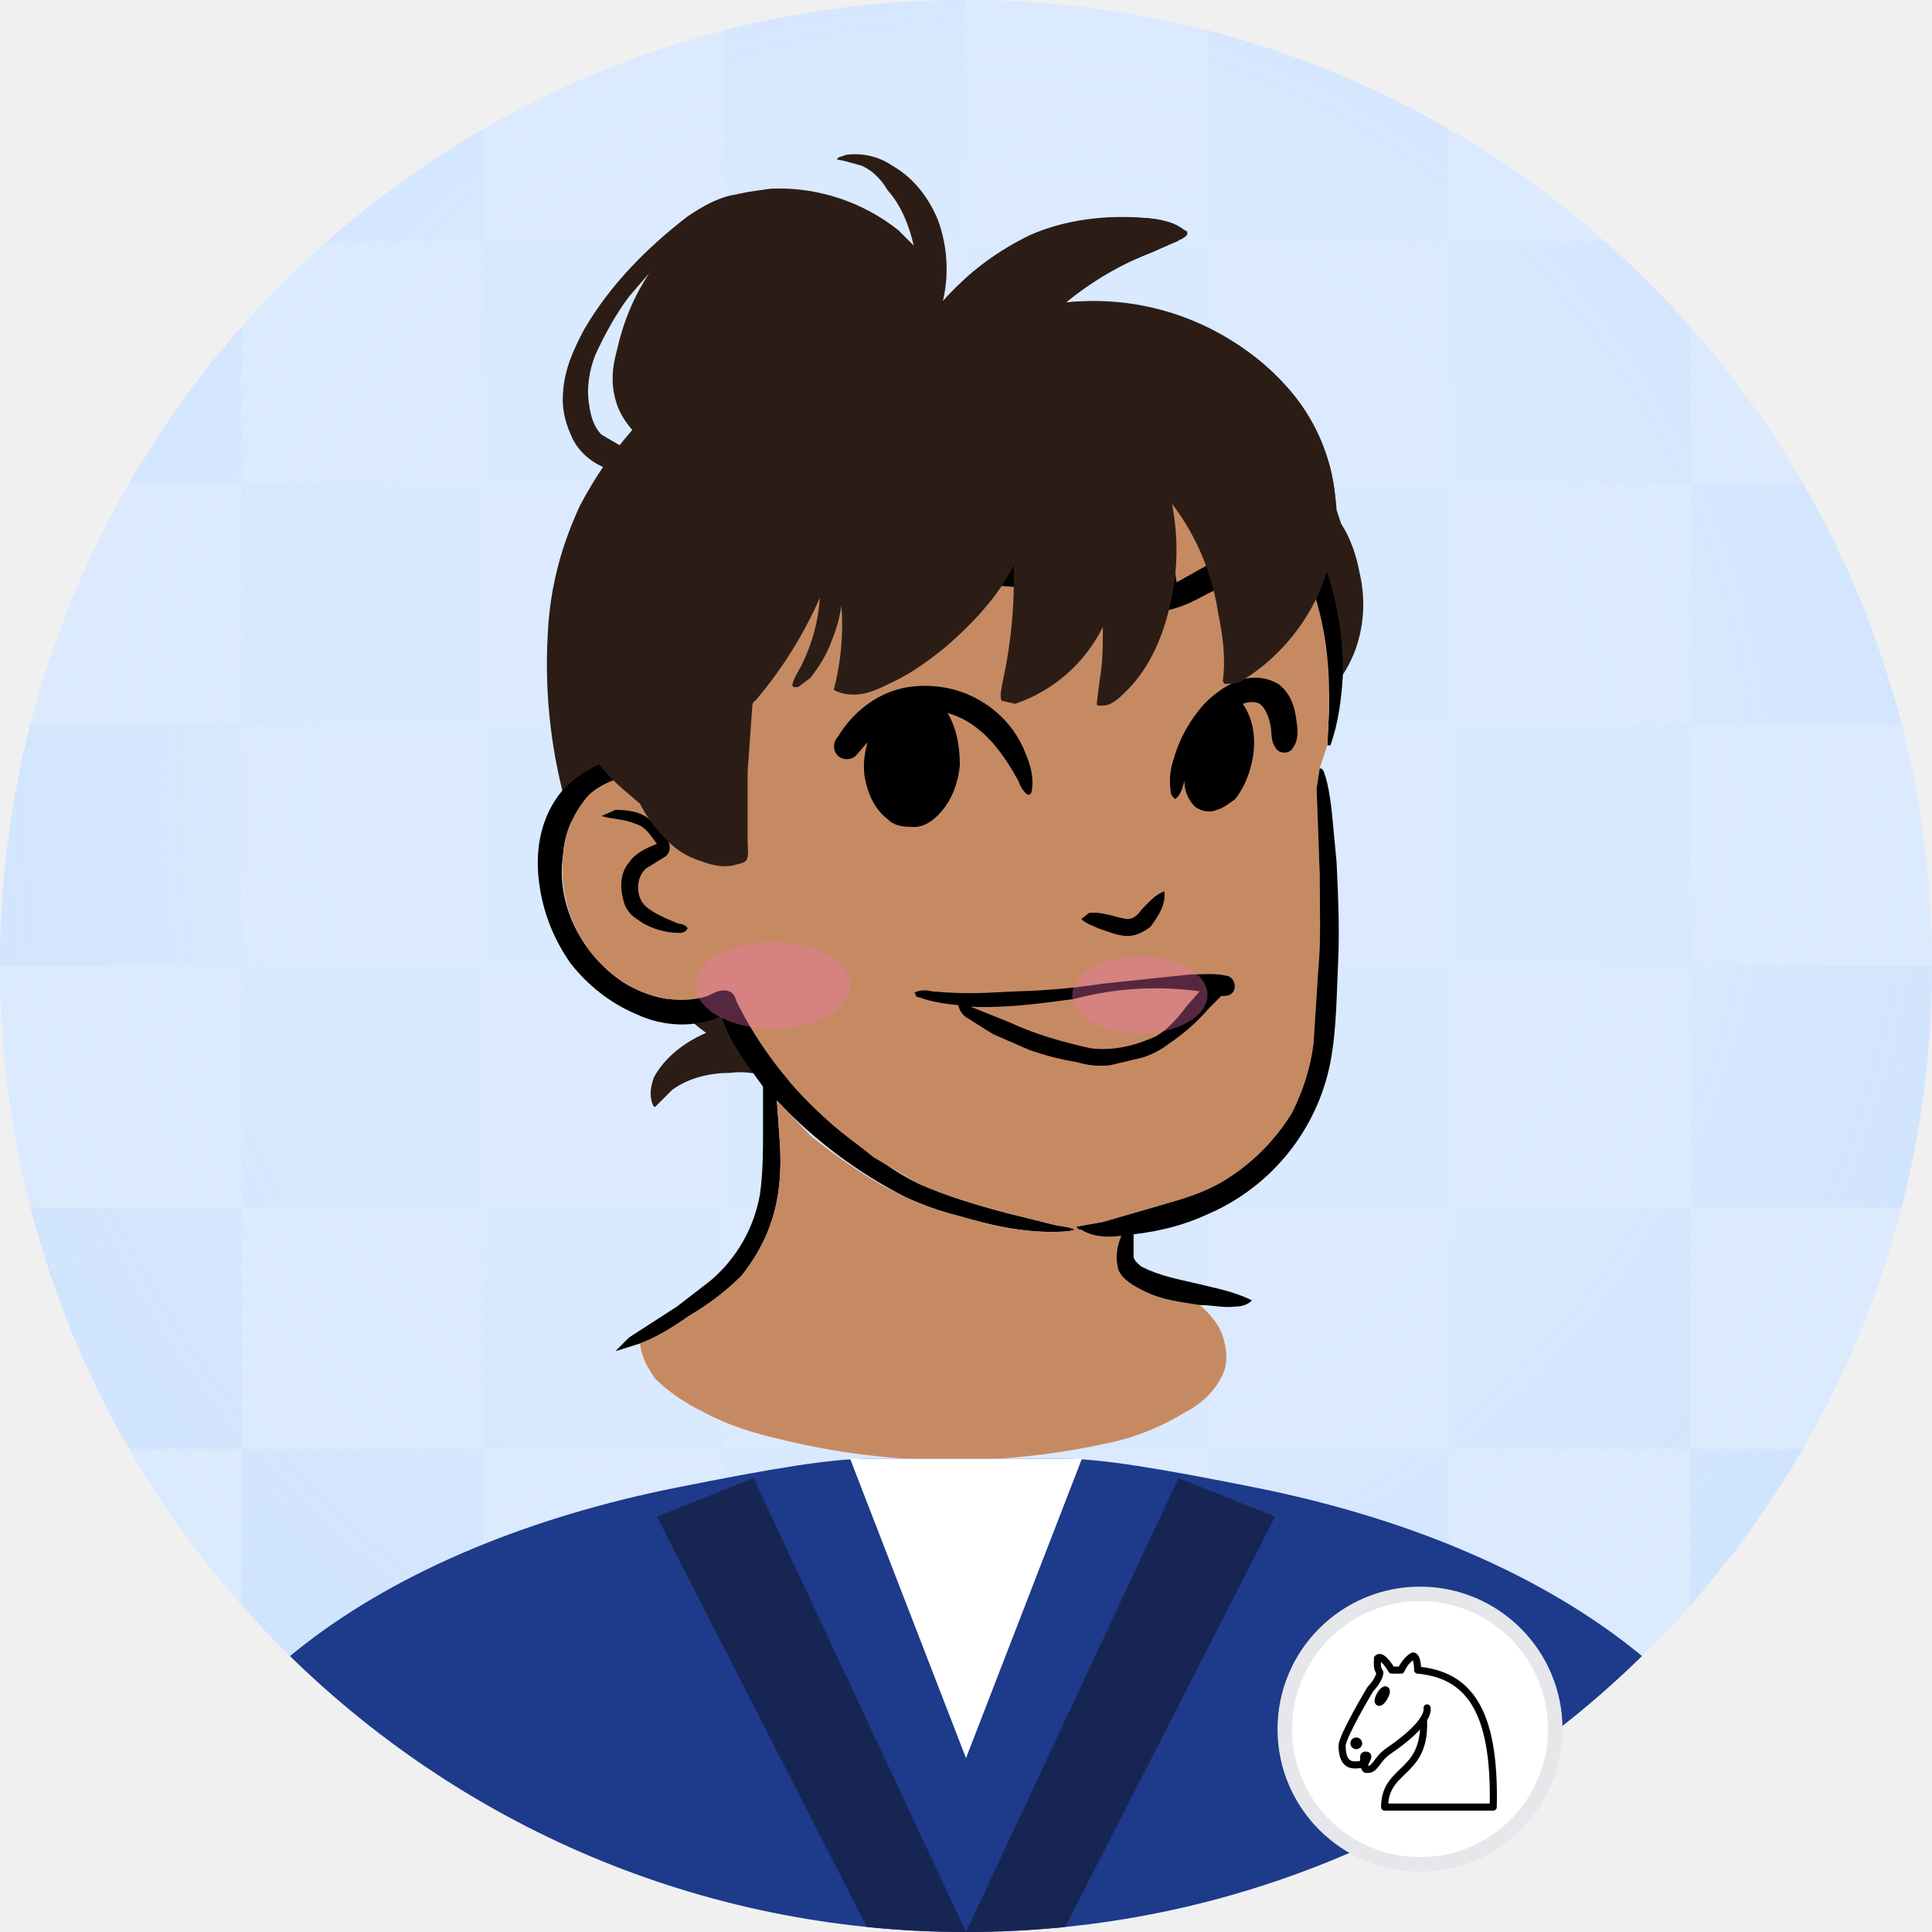
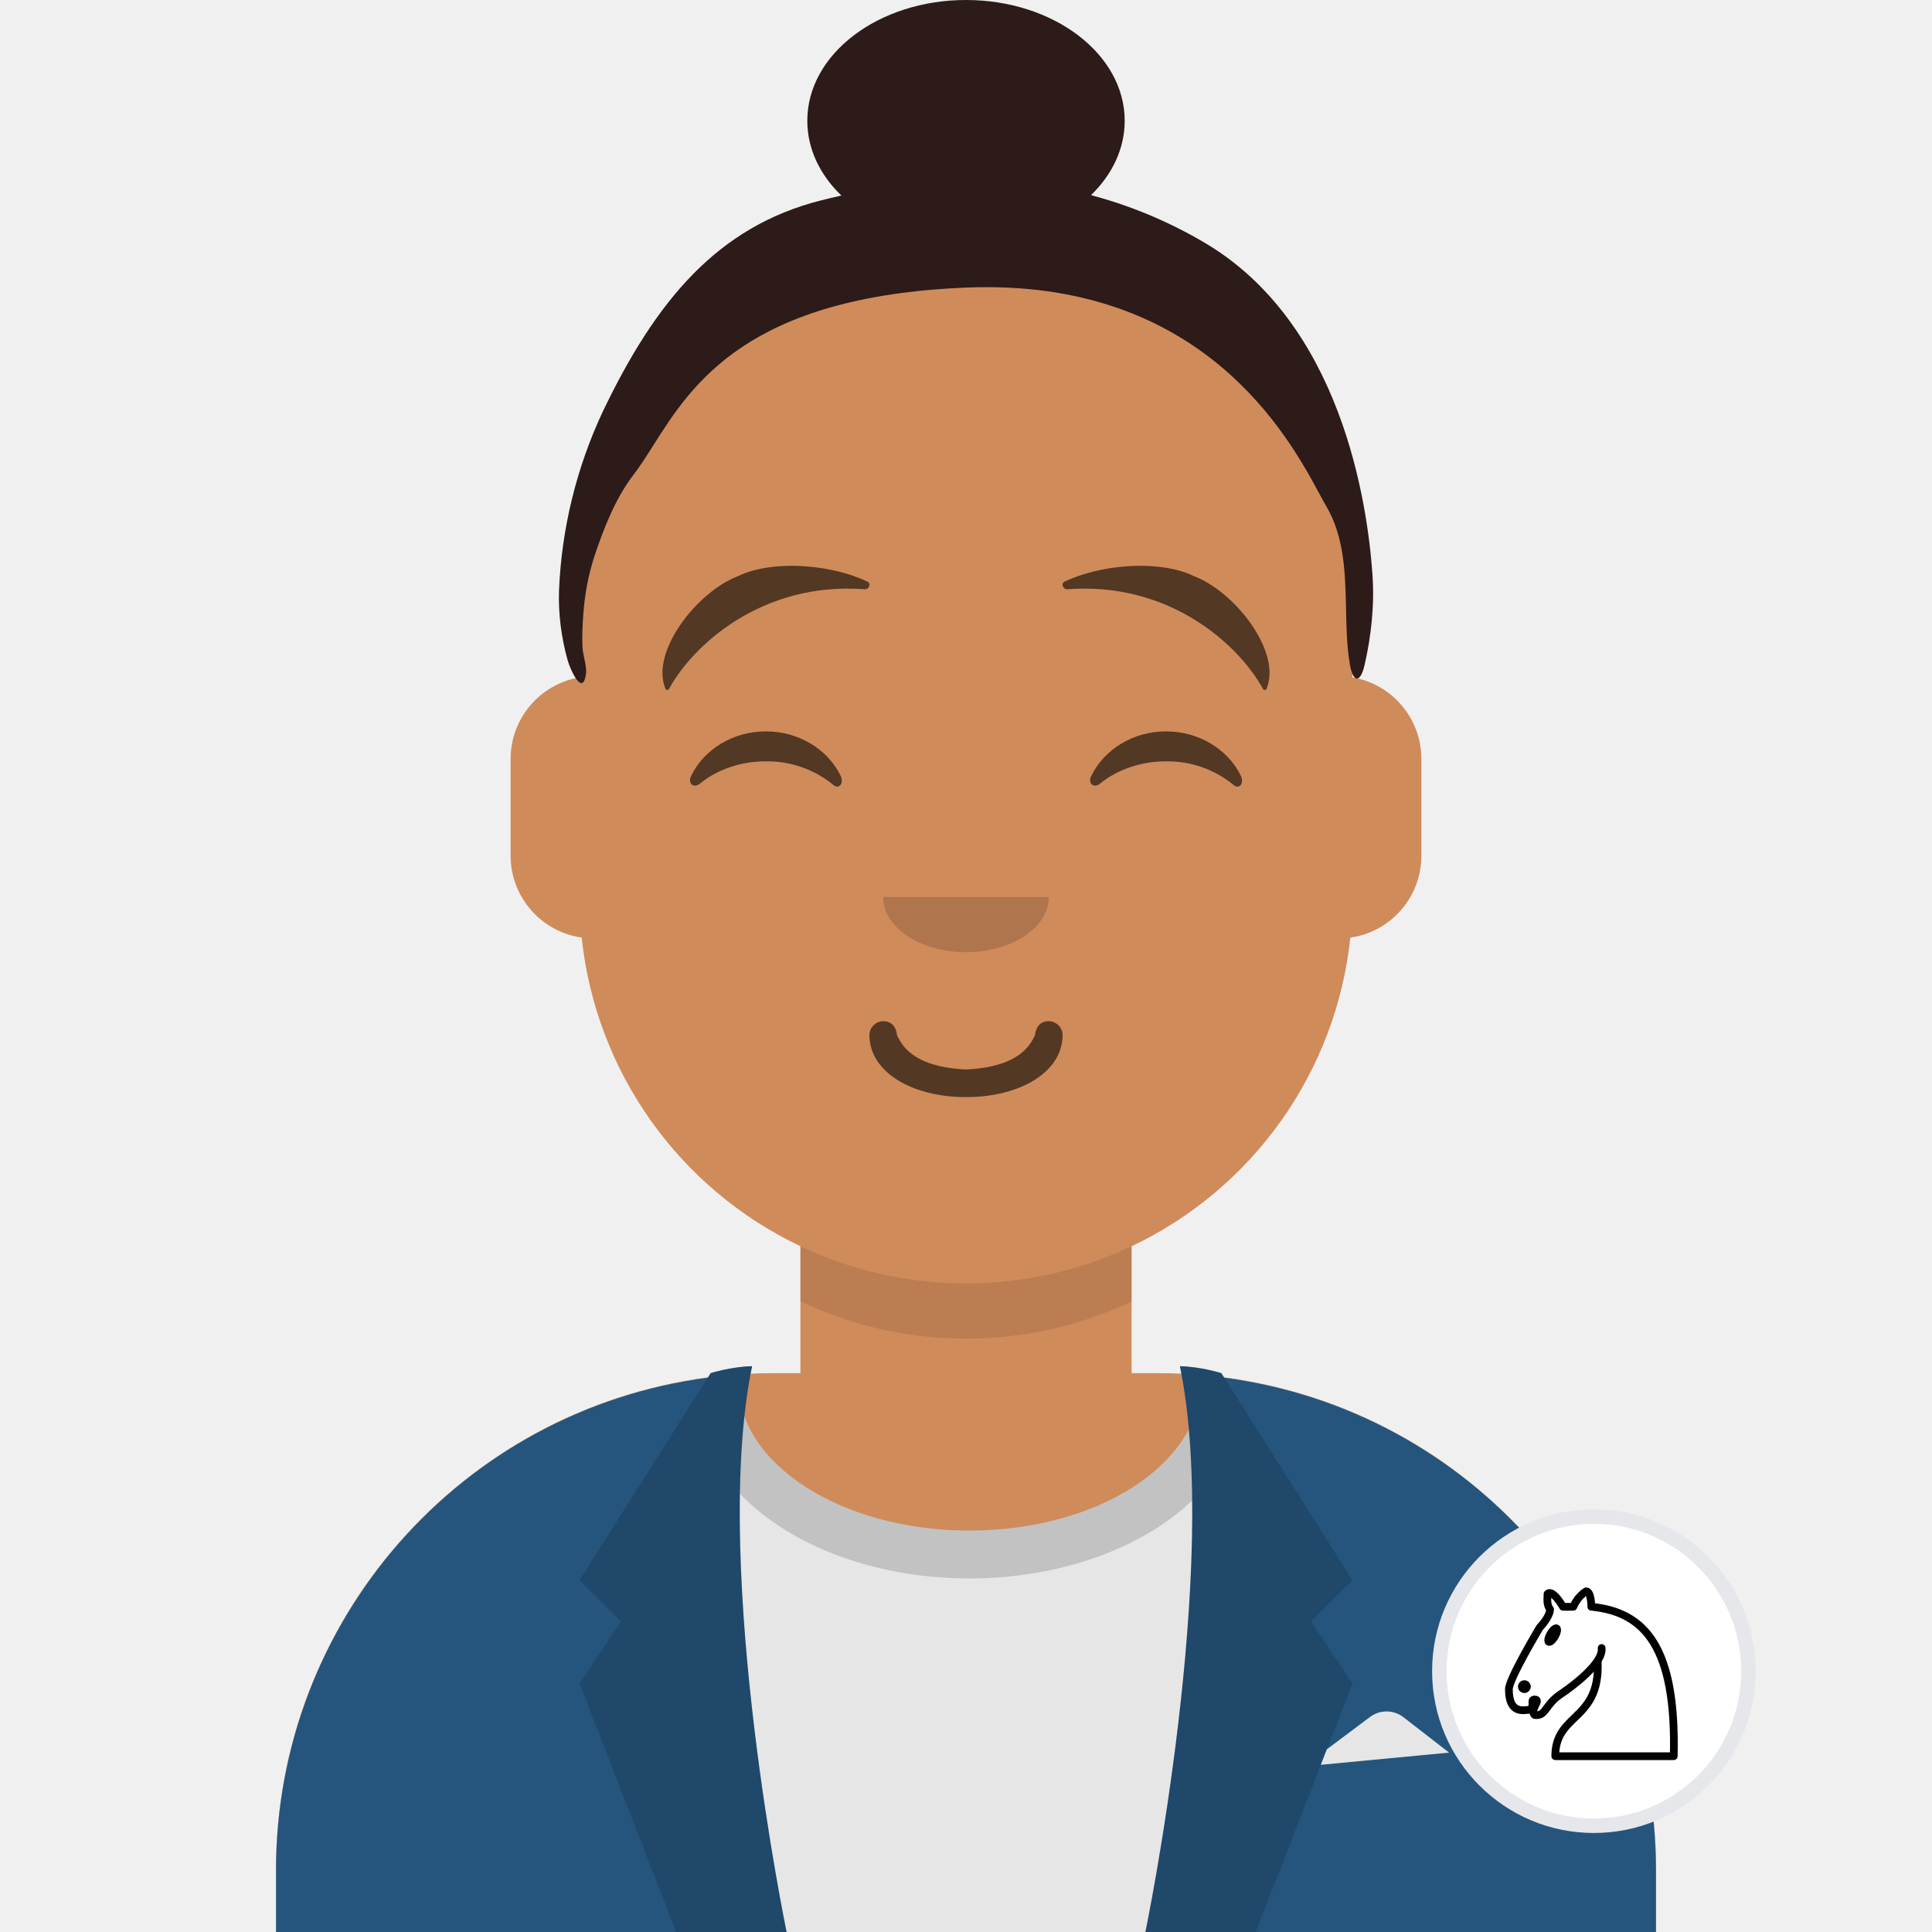
<svg xmlns="http://www.w3.org/2000/svg" viewBox="0 0 200 200" width="200" height="200">
-   <clipPath id="c-nova">
-     <circle cx="100" cy="100" r="100" />
-   </clipPath>
-   <g clip-path="url(#c-nova)">
-     <rect width="200" height="200" fill="#dbeafe" />
-     <g fill="#bfdbfe" opacity="0.45">
-       <rect x="25" y="0" width="25" height="25" />
-       <rect x="75" y="0" width="25" height="25" />
-       <rect x="125" y="0" width="25" height="25" />
-       <rect x="175" y="0" width="25" height="25" />
-       <rect x="0" y="25" width="25" height="25" />
-       <rect x="50" y="25" width="25" height="25" />
-       <rect x="100" y="25" width="25" height="25" />
-       <rect x="150" y="25" width="25" height="25" />
-       <rect x="25" y="50" width="25" height="25" />
-       <rect x="75" y="50" width="25" height="25" />
-       <rect x="125" y="50" width="25" height="25" />
-       <rect x="175" y="50" width="25" height="25" />
-       <rect x="0" y="75" width="25" height="25" />
-       <rect x="50" y="75" width="25" height="25" />
-       <rect x="100" y="75" width="25" height="25" />
-       <rect x="150" y="75" width="25" height="25" />
-       <rect x="25" y="100" width="25" height="25" />
-       <rect x="75" y="100" width="25" height="25" />
-       <rect x="125" y="100" width="25" height="25" />
-       <rect x="175" y="100" width="25" height="25" />
-       <rect x="0" y="125" width="25" height="25" />
-       <rect x="50" y="125" width="25" height="25" />
-       <rect x="100" y="125" width="25" height="25" />
-       <rect x="150" y="125" width="25" height="25" />
-       <rect x="25" y="150" width="25" height="25" />
-       <rect x="75" y="150" width="25" height="25" />
-       <rect x="125" y="150" width="25" height="25" />
-       <rect x="175" y="150" width="25" height="25" />
-       <rect x="0" y="175" width="25" height="25" />
-       <rect x="50" y="175" width="25" height="25" />
-       <rect x="100" y="175" width="25" height="25" />
-       <rect x="150" y="175" width="25" height="25" />
+   <svg x="0" y="0" width="200" height="200" viewBox="0 0 280 280" fill="none" shape-rendering="auto">
+     <mask id="viewboxMask">
+       <rect width="280" height="280" rx="0" ry="0" x="0" y="0" fill="#fff" />
+     </mask>
+     <g mask="url(#viewboxMask)">
+       <g transform="translate(8)">
+         <path d="M132 36a56 56 0 0 0-56 56v6.17A12 12 0 0 0 66 110v14a12 12 0 0 0 10.3 11.88 56.04 56.04 0 0 0 31.7 44.73v18.4h-4a72 72 0 0 0-72 72v9h200v-9a72 72 0 0 0-72-72h-4v-18.39a56.04 56.04 0 0 0 31.7-44.73A12 12 0 0 0 198 124v-14a12 12 0 0 0-10-11.83V92a56 56 0 0 0-56-56Z" fill="#d08b5b" />
+         <path d="M108 180.61v8a55.79 55.79 0 0 0 24 5.39c8.59 0 16.73-1.93 24-5.39v-8a55.79 55.79 0 0 1-24 5.39 55.79 55.79 0 0 1-24-5.39Z" fill="#000" fill-opacity=".1" />
+         <g transform="translate(0 170)">
+           <path d="M132.5 51.83c18.5 0 33.5-9.62 33.5-21.48 0-.36-.01-.7-.04-1.06A72 72 0 0 1 232 101.04V110H32v-8.95a72 72 0 0 1 67.05-71.83c-.03.37-.05.75-.05 1.13 0 11.86 15 21.48 33.5 21.48Z" fill="#E6E6E6" />
+           <path d="M132.5 58.76c21.89 0 39.63-12.05 39.63-26.91 0-.6-.02-1.2-.08-1.8-2-.33-4.03-.59-6.1-.76.04.35.05.7.05 1.06 0 11.86-15 21.48-33.5 21.48S99 42.2 99 30.35c0-.38.02-.76.05-1.13-2.06.14-4.08.36-6.08.67-.07.65-.1 1.3-.1 1.96 0 14.86 17.74 26.91 39.63 26.91Z" fill="#000" fill-opacity=".16" />
+           <path d="M100.78 29.12 101 28c-2.96.05-6 1-6 1l-.42.66A72.01 72.01 0 0 0 32 101.06V110h74s-10.7-51.56-5.24-80.8l.02-.08ZM158 110s11-53 5-82c2.96.05 6 1 6 1l.42.66a72.01 72.01 0 0 1 62.58 71.4V110h-74Z" fill="#25557c" />
+           <path d="M101 28c-6 29 5 82 5 82H90L76 74l6-9-6-6 19-30s3.04-.95 6-1ZM163 28c6 29-5 82-5 82h16l14-36-6-9 6-6-19-30s-3.04-.95-6-1Z" fill-rule="evenodd" clip-rule="evenodd" fill="#000" fill-opacity=".15" />
+           <path d="m183.42 85.77.87-2.24 6.27-4.7a4 4 0 0 1 4.85.05l6.6 5.12-18.59 1.77Z" fill="#E6E6E6" />
+         </g>
+         <g transform="translate(78 134)">
+           <path d="M40 16c0 5.37 6.16 9 14 9s14-3.63 14-9c0-1.1-.95-2-2-2-1.3 0-1.87.9-2 2-1.24 2.94-4.32 4.72-10 5-5.68-.28-8.76-2.06-10-5-.13-1.1-.7-2-2-2-1.05 0-2 .9-2 2Z" fill="#000" fill-opacity=".6" />
+         </g>
+         <g transform="translate(104 122)">
+           <path fill-rule="evenodd" clip-rule="evenodd" d="M16 8c0 4.42 5.37 8 12 8s12-3.58 12-8" fill="#000" fill-opacity=".16" />
+         </g>
+         <g transform="translate(76 90)">
+           <path d="M16.16 22.45c1.85-3.8 6-6.45 10.84-6.45 4.81 0 8.96 2.63 10.82 6.4.55 1.13-.24 2.05-1.03 1.37a15.05 15.05 0 0 0-9.8-3.43c-3.73 0-7.12 1.24-9.55 3.23-.9.73-1.82-.01-1.28-1.12ZM74.16 22.45c1.85-3.8 6-6.45 10.84-6.45 4.81 0 8.96 2.63 10.82 6.4.55 1.13-.24 2.05-1.03 1.37a15.05 15.05 0 0 0-9.8-3.43c-3.74 0-7.13 1.24-9.56 3.23-.9.73-1.82-.01-1.28-1.12Z" fill-rule="evenodd" clip-rule="evenodd" fill="#000" fill-opacity=".6" />
+         </g>
+         <g transform="translate(76 82)">
+           <path d="m22.77 1.58.9-.4C28.93-.91 36.88-.03 41.73 2.3c.57.27.18 1.15-.4 1.1-14.92-1.14-24.96 8.15-28.37 14.45-.1.18-.41.2-.49.03-2.3-5.32 4.45-13.98 10.3-16.3ZM89.23 1.58l-.9-.4C83.07-.91 75.12-.03 70.27 2.3c-.57.27-.18 1.15.4 1.1 14.92-1.14 24.96 8.15 28.37 14.45.1.18.41.2.49.03 2.3-5.32-4.45-13.98-10.3-16.3Z" fill-rule="evenodd" clip-rule="evenodd" fill="#000" fill-opacity=".6" />
+         </g>
+         <g transform="translate(-1)">
+           <path d="M151.12 28.28c3.06-2.97 4.88-6.71 4.88-10.78C156 7.84 145.7 0 133 0s-23 7.84-23 17.5c0 4.1 1.85 7.86 4.94 10.84-.99.22-1.95.45-2.9.69-15.1 3.8-24.02 14.62-31.68 30.62a67.68 67.68 0 0 0-6.34 25.83c-.13 3.41.33 6.94 1.25 10.22.33 1.2 2.15 5.39 2.65 2 .1-.66-.07-1.47-.24-2.27-.12-.55-.23-1.1-.26-1.6-.08-1.56 0-3.15.11-4.72.2-2.92.73-5.8 1.65-8.59 1.33-3.98 3.02-8.3 5.6-11.67.97-1.25 1.88-2.7 2.88-4.27 5.63-8.9 13.68-21.6 45.34-22.9 34.3-1.42 46.78 21.66 51.21 29.87.38.7.7 1.3.97 1.75 2.67 4.53 2.78 9.75 2.9 14.91.05 2.71.11 5.41.54 8 .47 2.84 1.54 2.78 2.13.23 1-4.33 1.47-8.83 1.15-13.28-.72-10.05-4.4-36.45-24.6-48.15a65.52 65.52 0 0 0-16.18-6.73Z" fill="#2c1b18" />
+         </g>
+         <g transform="translate(49 72)" />
+         <g transform="translate(62 42)" />
+       </g>
    </g>
-     <radialGradient id="v-nova" cx="50%" cy="42%" r="60%">
-       <stop offset="55%" stop-color="#dbeafe" />
-       <stop offset="100%" stop-color="#dbeafe" stop-opacity="0" />
-     </radialGradient>
-     <rect width="200" height="200" fill="url(#v-nova)" opacity="0.85" />
-     <svg x="22" y="6" width="156" height="156" viewBox="0 0 980 980" fill="none" shape-rendering="auto">
-       <mask id="viewboxMask">
-         <rect width="980" height="980" rx="0" ry="0" x="0" y="0" fill="#fff" />
-       </mask>
-       <g mask="url(#viewboxMask)">
-         <g transform="translate(10 -60)">
-           <path fill-rule="evenodd" clip-rule="evenodd" d="M432 130a43 43 0 0 0-30-7c-2 1-5 1-6 3l5 1 11 3c7 3 13 9 17 16 9 10 14 23 17 36l-10-10a125 125 0 0 0-83-27l-14 2-10 2c-11 2-21 8-30 14-26 20-50 44-67 73-7 13-13 26-14 41-1 10 1 19 5 28 4 10 12 17 21 21a210 210 0 0 0-36 109 341 341 0 0 0 67 223c10 13 22 26 36 36-14 6-27 16-34 29-2 6-3 11-1 17l1 2h1l3-3 8-8c11-8 25-11 38-11 7-1 13 0 20 1h2l9 2 7 2 7 1h5c5 1 11 1 17-1l1-7c-7-26-22-47-40-67l-11-11c-10-10-20-20-29-32-6-7-11-16-16-25l-3-6c7 4 14 7 21 8 6 1 14 1 19-3 2-2 2-6 2-9v-1a2119 2119 0 0 0 0-47 884 884 0 0 1 5-47 359 359 0 0 0 42-66c-1 15-6 31-13 45l-2 2-3 10c3 2 6-1 8-3 9-9 16-21 20-33l2-7 2-7v21l-4 24-1 2v5c5 2 9 4 14 3 11-1 21-6 30-11a224 224 0 0 0 73-73 415 415 0 0 1-7 75l-2 11c0 2 2 3 3 3h2c3 2 6 1 9-1h1c6-2 12-6 17-10 15-9 27-22 35-37 0 16-1 31-4 47 0 2 0 4 2 4 5 0 9-2 13-5 15-14 25-33 31-52 7-25 7-50 3-75 8 9 14 21 19 32a203 203 0 0 1 14 81c0 1 0 4 2 4 8 0 13-3 19-7l1-2 20-17 1 6 5 21c2 4 3 8 7 11 2 1 5 0 7-1 10-7 18-18 23-30 7-17 8-36 4-53-2-11-6-23-12-32l-1-3-2-6c-1-13-3-27-8-39-10-28-30-51-54-67a179 179 0 0 0-114-29 203 203 0 0 1 57-33l17-8h1c1-1 4-2 4-4-7-8-19-9-28-10-25-2-51 1-74 11-21 10-41 25-57 43 4-17 3-35-3-52-6-15-16-28-30-36ZM253 250c4-18 11-35 21-50l-13 15c-9 12-16 25-22 38-4 10-6 22-4 33 1 7 3 14 8 19l12 7 8-10c-5-6-9-12-11-20-3-11-2-21 1-32Z" fill="#2b1d16" />
-           <path d="M528 244c41 6 80 22 113 47 28 21 50 49 65 81 13 28 20 60 19 91-1 15-3 30-8 44h-2l1-21c1-30-2-59-13-87-10-30-28-57-50-79-42-40-98-62-156-63a243 243 0 0 0-196 94 207 207 0 0 0-40 139l2 25c8 0 19 0 25 7l-3 3-17 1c-12 1-24 5-33 13a64 64 0 0 0-17 39c-5 32 12 65 39 83 16 10 36 15 55 9 4-2 9-5 14-3 3 1 4 4 5 7a251 251 0 0 0 90 100c8 7 18 13 28 18 18 8 38 14 57 19l32 8c5 1 9 1 13 3l-4 1c-25 2-48-3-72-10-12-3-23-7-34-12a306 306 0 0 1-84-63l2 28c1 17 0 35-6 52-4 12-11 24-19 34-10 10-22 19-34 26-10 7-21 14-32 18l-16 5 9-9 31-20 22-17a95 95 0 0 0 32-56c2-14 2-28 2-43v-27c-10-14-22-29-27-46-17 8-38 7-55-1-17-7-32-19-43-33-12-17-19-36-21-56s2-40 15-56c9-10 22-18 35-21-4-14-6-29-6-44a234 234 0 0 1 83-173 249 249 0 0 1 199-55Z" fill="#000" />
-           <path d="M653 320c22 22 40 49 50 79 11 28 14 57 13 87l-1 21-5 15-2 13 2 56c0 21 1 42-1 63l-3 47c-2 16-7 31-14 45-11 18-26 33-44 44-13 8-27 12-41 16l-38 11-17 3c0 1 1 2 3 2 8 5 17 5 26 4-3 7-4 14-2 22 3 7 11 11 17 14 12 6 24 7 36 9 7 6 14 14 16 24 2 8 2 16-2 23-5 10-14 18-24 23-13 8-27 14-42 18a468 468 0 0 1-222-1c-17-4-33-9-48-17-12-6-23-13-32-22-5-7-9-14-10-23 11-4 22-11 32-18 12-7 24-16 34-26 8-10 15-22 19-34 6-17 7-35 6-52l-2-28 22 23c19 15 40 30 62 40 11 5 22 9 34 12 24 7 47 12 72 10l4-1c-4-2-8-2-13-3l-32-8c-19-5-39-11-57-19l-29-17c-11-9-23-17-33-27a251 251 0 0 1-56-74c-1-3-2-6-5-7-5-2-10 1-14 3-19 6-39 1-55-9a88 88 0 0 1-39-83c1-14 7-28 17-39 9-8 21-12 33-13l17-1 3-3c-6-7-17-7-25-7l-2-25a207 207 0 0 1 40-139 243 243 0 0 1 196-94c58 1 114 23 156 63Z" fill="#c68a63" />
-           <path d="M710 522c3 0 3 4 4 6 3 11 4 23 5 34l2 21c1 22 2 43 1 65-1 21-1 44-5 65a136 136 0 0 1-80 99c-15 7-31 11-48 13v15c1 3 3 4 5 6 12 6 23 8 36 11 12 3 24 5 36 11-3 3-7 4-11 4-7 1-15-1-23-1-12-2-24-3-36-9-6-3-14-7-17-14-2-8-1-15 2-22-9 1-18 1-26-4-2 0-3-1-3-2l17-3 38-11c14-4 28-8 41-16 18-11 33-26 44-44 7-14 12-29 14-45l3-47c2-21 1-42 1-63l-2-56 2-13ZM252 549c8 0 17 1 23 7 5 4 10 9 12 15 1 3 0 6-2 8l-13 8c-7 6-7 19 0 25 6 5 14 8 21 11 2 0 5 1 6 3-1 2-3 3-5 3-10 0-20-3-28-9-5-3-8-8-9-13-2-8-2-17 4-24 4-6 11-9 18-12-4-5-7-11-14-13-7-3-15-3-22-5l9-4Z" fill="#000" />
-           <path d="M683 467c8 6 11 15 12 25 1 5 1 12-2 16-2 5-10 5-12 0-3-4-2-10-3-14-1-5-3-11-7-14-4-2-8-1-11 0 9 13 9 30 4 45-2 6-5 12-9 17-4 3-8 6-12 7-4 2-10 1-14-2-5-5-7-11-7-17-1 4-2 9-6 12-2-2-3-3-3-6-1-7 0-14 2-20 4-14 11-26 20-36 7-7 15-13 25-16 8-2 16-1 23 3ZM479 473c18 7 33 21 40 40 3 7 5 15 4 22 0 2-1 5-3 4-3-2-5-6-6-9-5-9-10-17-17-25-8-9-18-16-29-19 6 10 8 22 8 34-1 11-5 22-12 30-5 6-12 11-20 10-6 0-11-1-15-5-9-7-13-17-15-28-1-8 0-15 2-22l-7 8c-3 4-10 4-13 0s-2-9 1-12c9-15 24-27 41-31 13-3 28-2 41 3Z" fill="#000000" />
-           <g fill="#000000">
-             <path d="M675 381c5 0 8 4 9 8-11 3-23 8-34 13l-16 8c-7 4-14 7-22 9-5 1-9 0-13 3l-7 8c-3 3-4 7-6 12-1-1-3-2-3-4-2-5 0-11 2-16 2-6 3-12 8-17 3-4 5-8 9-10 4-3 10-4 14 0l1 6 25-14c11-4 21-8 33-6ZM481 383c14 2 32 1 44 7 9 4 13 11 18 19l-1 4c-4 3-9 4-14 2-4-2-6-6-9-8-2-2-5-2-8-3l-25-2c-12-1-24-6-36-7l-27-5-5-2c9-3 19-4 29-5 11 0 23-2 34 0Z" />
-             <path d="M540 387c6-2 12-2 16 2 6 3 9 9 11 15 0-4 2-9 5-12 6 3 11 9 13 15 1 5 2 10 0 15s-9 8-13 5c-4-4-4-12-5-18-1 4-2 8-5 10s-7 1-9-2l-5-12-7-15-1-3Z" />
-           </g>
-           <path d="M609 602c1 9-4 16-9 23-4 3-9 6-15 6s-13-3-19-5c-4-2-8-3-11-6l5-4c9-1 17 3 25 4 4 0 7-3 9-6 5-5 9-10 15-12Z" fill="#000000" />
-           <path fill-rule="evenodd" clip-rule="evenodd" d="M654 667c2-4 0-9-4-10-8-2-16-1-24-1l-57 6a445 445 0 0 1-56 5l-21 1a255 255 0 0 1-34-1c-4-1-8-1-12 1h1c0 2 1 3 3 3 8 3 16 4 25 5 1 4 3 7 7 9l11 7a503 503 0 0 1 5 3l23 10a175 175 0 0 0 31 8c7 2 14 3 22 2l21-5c6-2 12-5 17-9a129 129 0 0 0 26-23l8-8c3 0 6 0 8-3Zm-30 9 8-9a207 207 0 0 0-78 4l-4 1c-22 3-45 6-67 5l5 2 20 8c17 8 35 13 53 17 15 2 30-2 43-8 8-5 14-12 20-20Z" fill="#000000" />
-           <path d="M593 164c7 0 15 1 22 4l9 5c-1 4-4 4-6 6l-33 14c-14 7-28 16-40 26a169 169 0 0 1 139 50 123 123 0 0 1 29 130c-9 26-28 50-52 65-4 3-8 3-13 3l-1-2c2-15 0-29-3-44-4-26-14-50-30-71 4 21 4 43-1 64-4 20-13 42-28 57-4 4-9 9-14 10-2 0-6 1-6-1l2-16c2-11 2-22 2-34a99 99 0 0 1-57 50l-9-2c-1-4 0-8 1-13a309 309 0 0 0 7-75c-10 20-26 37-43 52-11 9-23 18-36 24-8 4-16 8-25 8-5 0-9-1-13-3a168 168 0 0 0 5-55c-1 7-3 15-6 22-3 9-8 17-14 25l-8 6c-2 0-3 1-4-1 1-5 4-9 6-13 7-14 11-29 12-44a273 273 0 0 1-42 67c-2 1-2 3-2 4l-3 42v46c0 4 1 9-1 12-2 2-5 2-8 3-9 2-17-1-25-4s-15-8-21-15c-6-6-11-13-15-21l-7-6a138 138 0 0 1-51-111c0-27 8-53 19-77a254 254 0 0 1 181-131c17-2 36-3 53 1l16-17a151 151 0 0 1 114-40Z" fill="#2b1d16" />
-         </g>
-         <g transform="translate(10 -60)" />
-       </g>
-     </svg>
-     <g fill="#f472b6" opacity="0.35">
-       <ellipse cx="80" cy="102" rx="8" ry="4.5" />
-       <ellipse cx="118" cy="103" rx="7" ry="4" />
-     </g>
-     <path d="M14 200 C16 176 40 160 70 154 C80 152 86 151 90 151 L110 151 C114 151 120 152 130 154 C160 160 184 176 186 200 Z" fill="#1e3a8a" />
-     <path d="M88 151 L100 182 L112 151 Z" fill="#ffffff" />
-     <path d="M78 153 L100 200 L90 200 L68 157 Z M122 153 L100 200 L110 200 L132 157 Z" fill="#172554" />
-   </g>
-   <g transform="translate(134 166)">
-     <circle cx="13" cy="13" r="14" fill="#fff" stroke="#e5e7eb" stroke-width="1.5" />
-     <svg x="2" y="2" width="22" height="22" style="color-scheme:light only" viewBox="0 0 45 45">
+   </svg>
+   <g transform="translate(150 158)">
+     <circle cx="15" cy="15" r="16" fill="#fff" stroke="#e5e7eb" stroke-width="1.5" />
+     <svg x="3" y="3" width="24" height="24" style="color-scheme:light only" viewBox="0 0 45 45">
      <g fill="none" fill-rule="evenodd" stroke="#000" stroke-linecap="round" stroke-linejoin="round" stroke-width="1.5">
        <path fill="#fff" d="M22 10c10.5 1 16.5 8 16 29H15c0-9 10-6.5 8-21" />
        <path fill="#fff" d="M24 18c.38 2.91-5.55 7.37-8 9-3 2-2.82 4.34-5 4-1.042-.94 1.41-3.04 0-3-1 0 .19 1.23-1 2-1 0-4.003 1-4-4 0-2 6-12 6-12s1.89-1.9 2-3.5c-.73-.994-.5-2-.5-3 1-1 3 2.5 3 2.5h2s.78-1.992 2.5-3c1 0 1 3 1 3" />
        <path fill="#000" d="M9.5 25.5a.5.5 0 1 1-1 0 .5.5 0 1 1 1 0m5.433-9.75a.5 1.5 30 1 1-.866-.5.5 1.5 30 1 1 .866.5" />
      </g>
    </svg>
  </g>
</svg>
